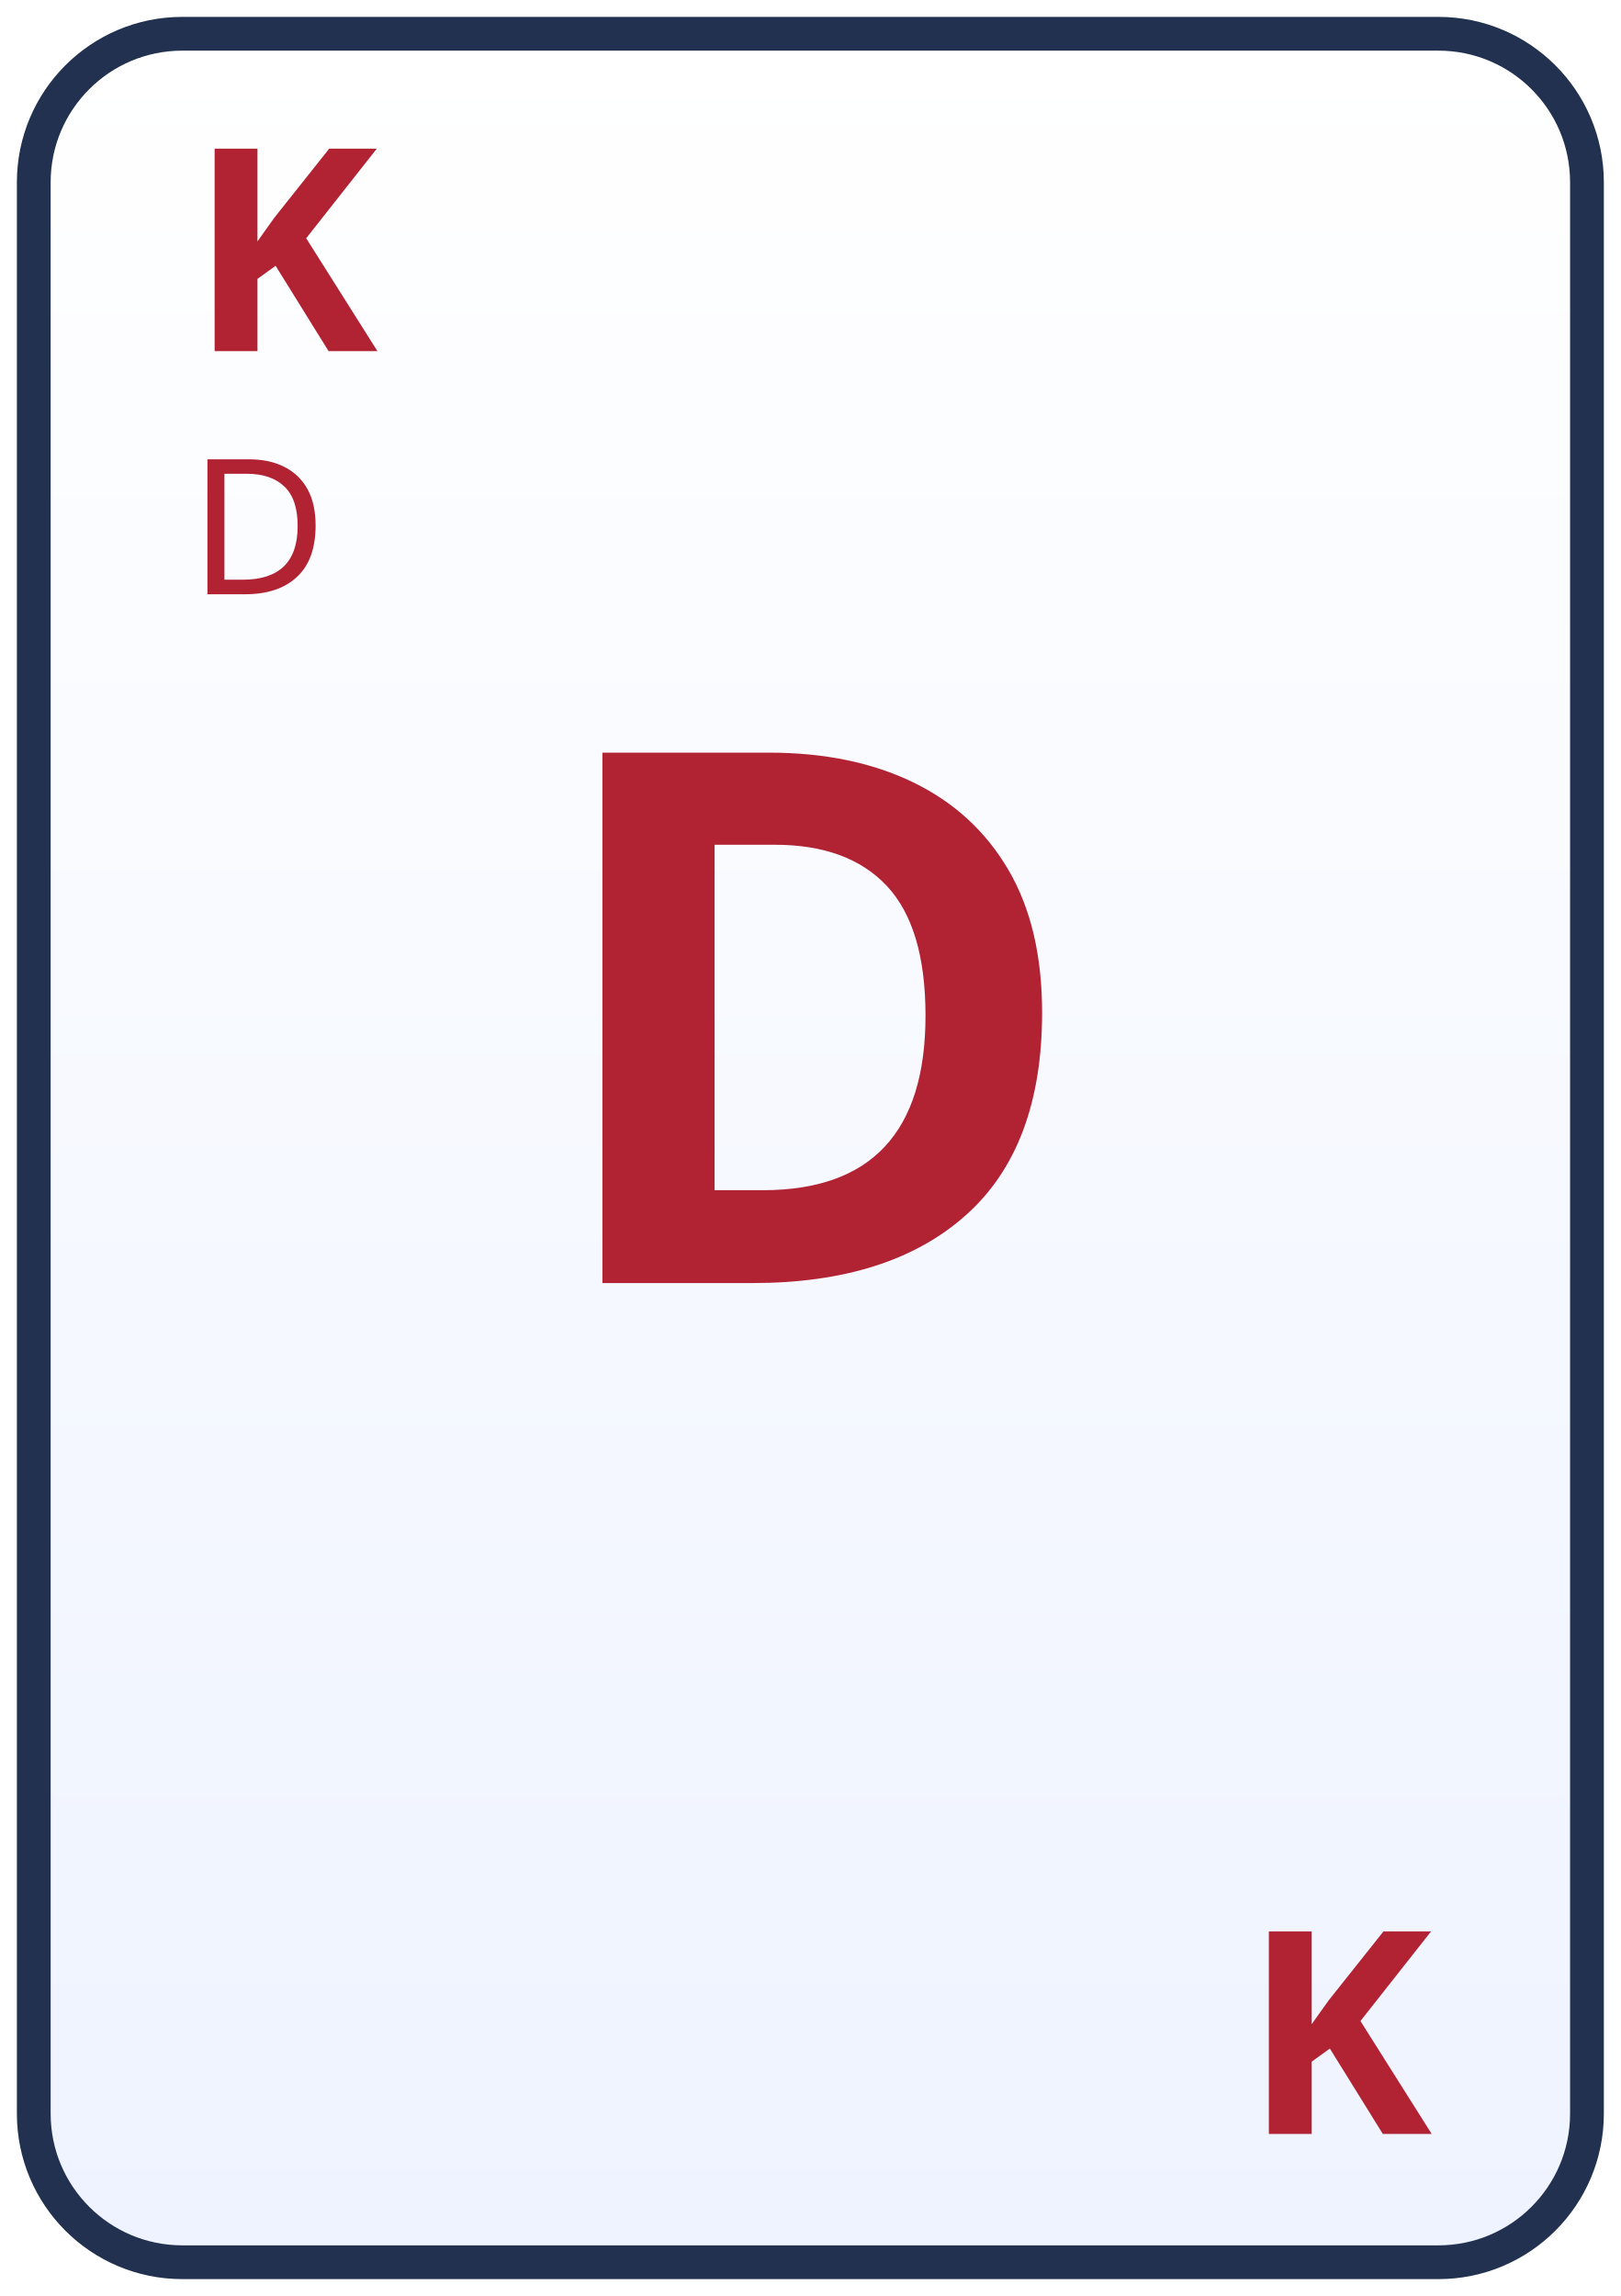
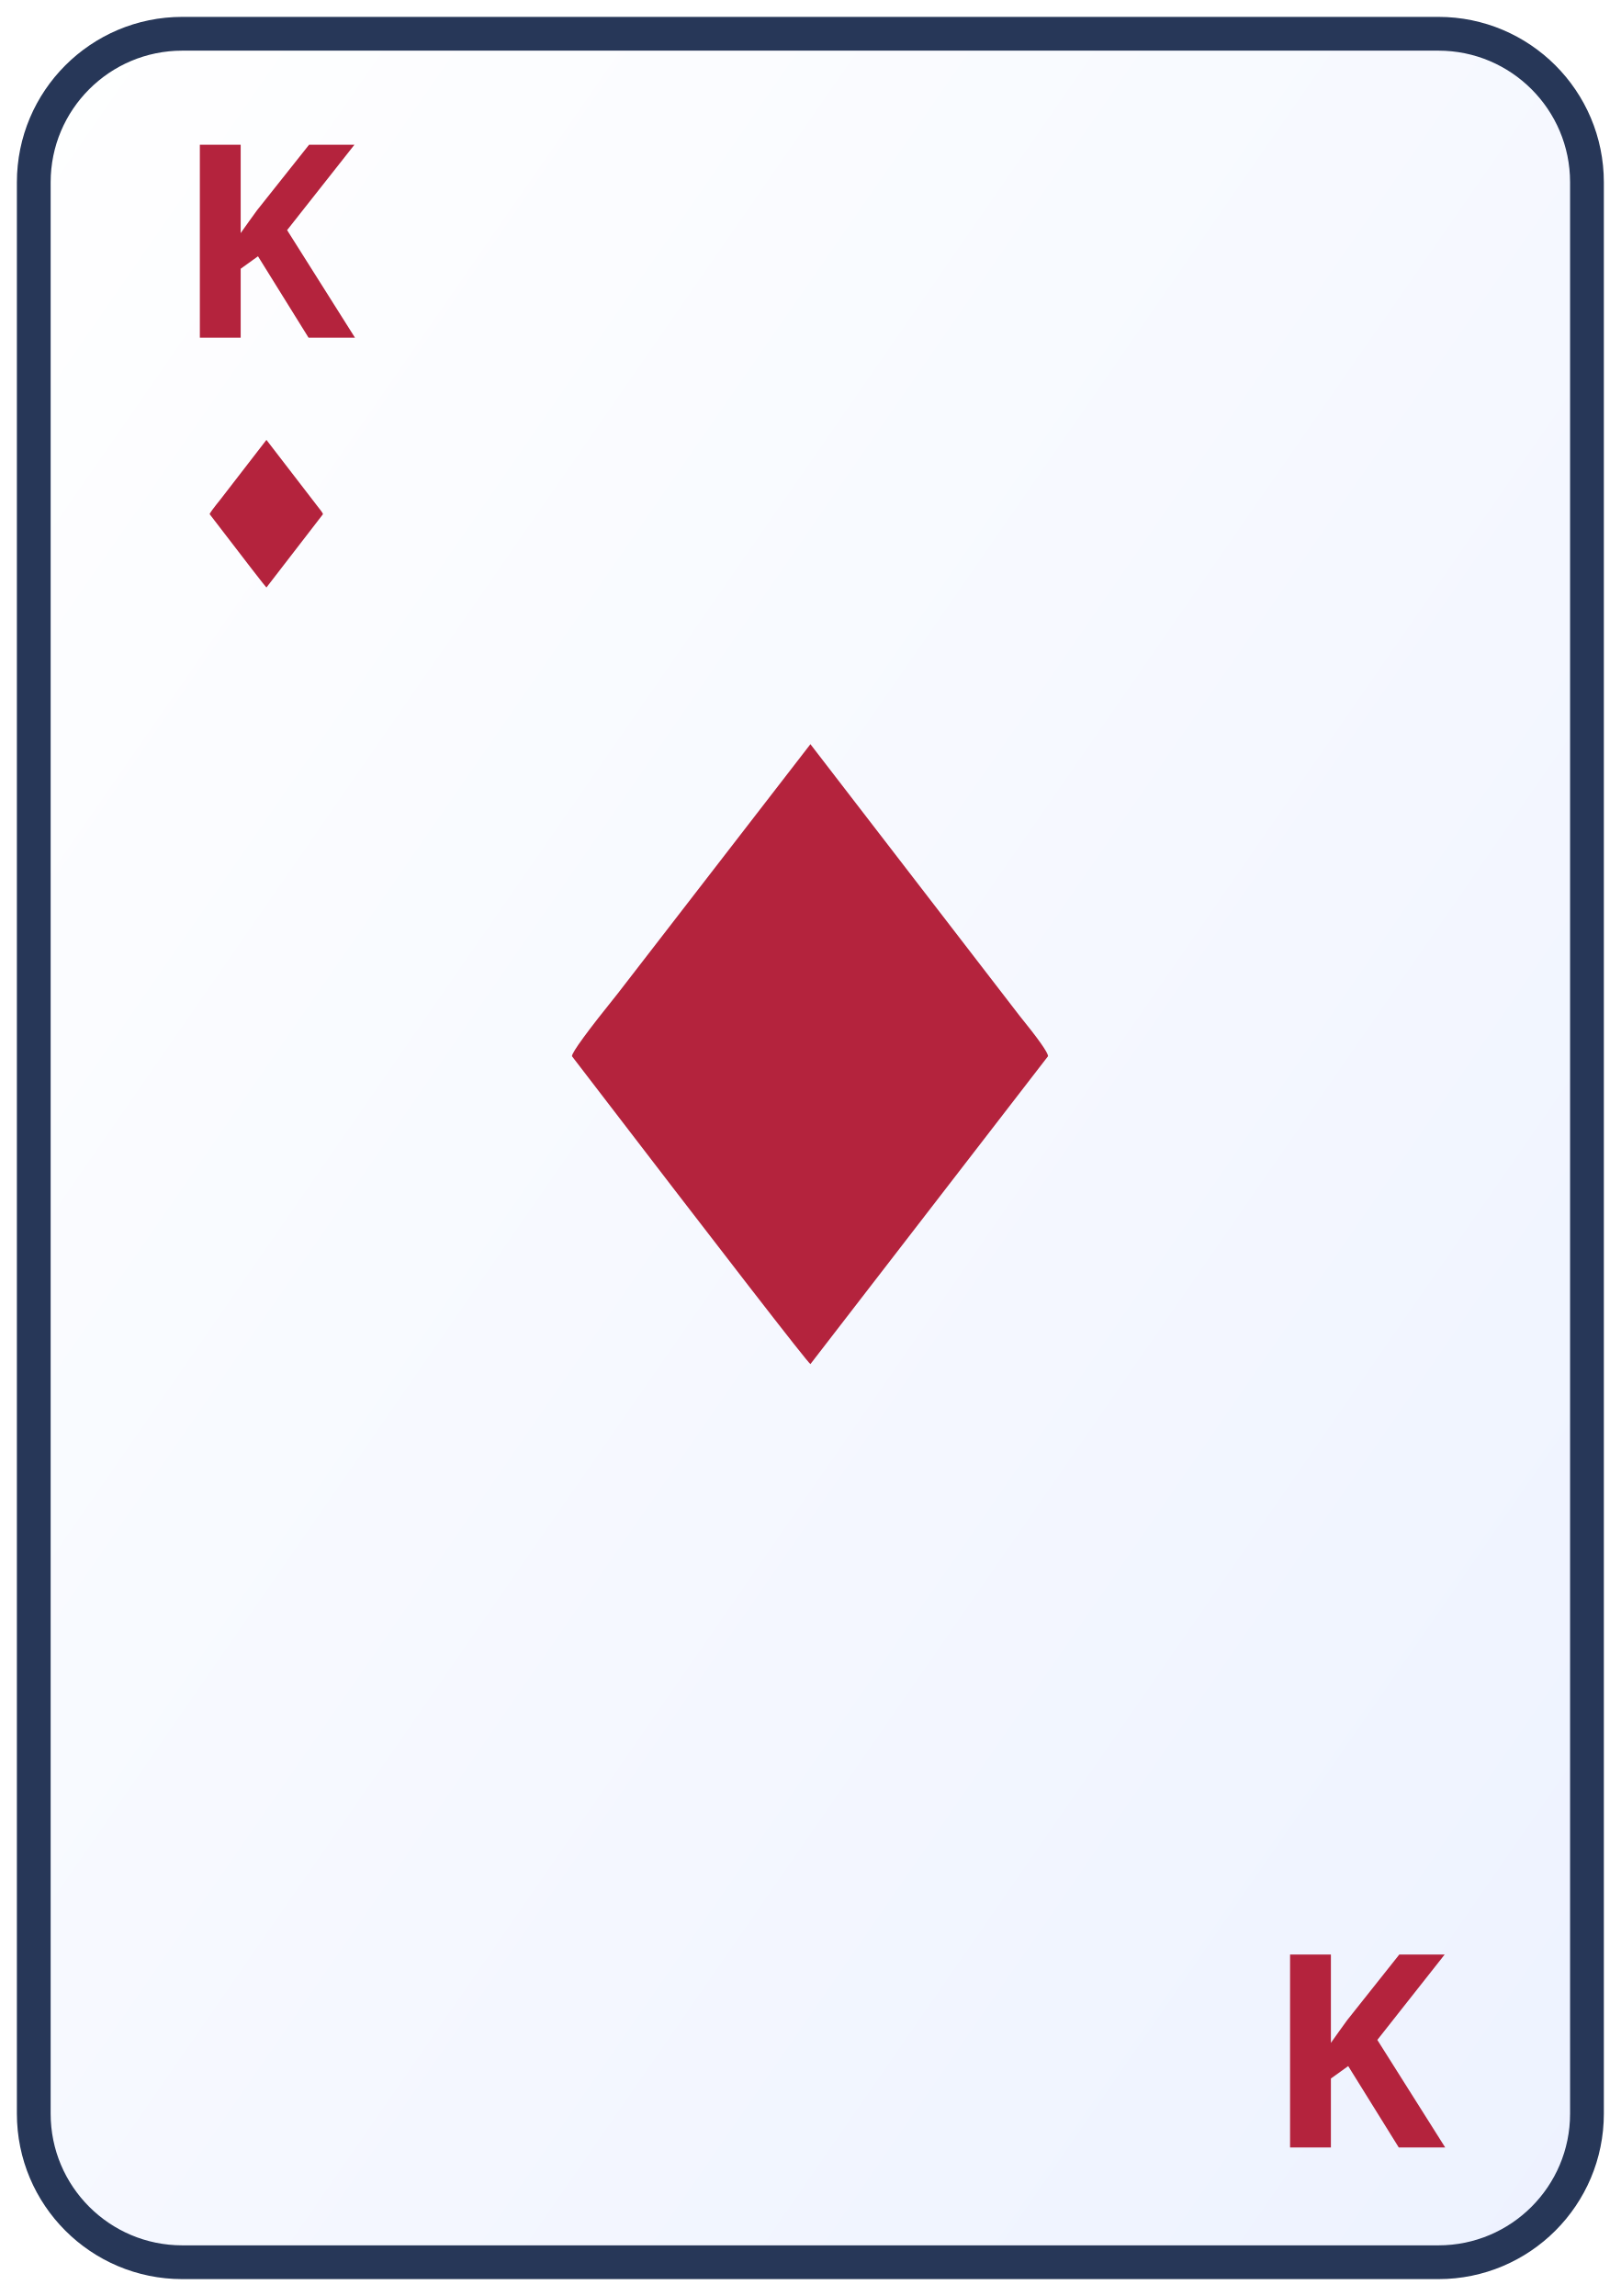
<svg xmlns="http://www.w3.org/2000/svg" viewBox="0 0 240 340" role="img" aria-label="KD">
  <defs>
-     <linearGradient id="cardFace" x1="0" y1="0" x2="0" y2="1">
+     <linearGradient id="face" x1="0" y1="0" x2="1" y2="1">
      <stop offset="0%" stop-color="#ffffff" />
-       <stop offset="100%" stop-color="#eef3ff" />
+       <stop offset="100%" stop-color="#edf2ff" />
    </linearGradient>
  </defs>
-   <rect x="5" y="5" width="230" height="330" rx="22" fill="url(#cardFace)" stroke="#22314f" stroke-width="5" />
-   <text x="28" y="52" font-size="42" font-family="Trebuchet MS, sans-serif" fill="#b12233" font-weight="700">K</text>
-   <text x="28" y="88" font-size="28" font-family="Trebuchet MS, sans-serif" fill="#b12233">D</text>
-   <text x="120" y="190" text-anchor="middle" font-size="110" font-family="Trebuchet MS, sans-serif" fill="#b12233" font-weight="700">D</text>
-   <text x="212" y="316" text-anchor="end" font-size="42" font-family="Trebuchet MS, sans-serif" fill="#b12233" font-weight="700">K</text>
+   <rect x="5" y="5" width="230" height="330" rx="22" fill="url(#face)" stroke="#273758" stroke-width="5" />
+   <text x="26" y="50" font-size="40" font-family="Trebuchet MS, sans-serif" fill="#b4233d" font-weight="700">K</text>
+   <text x="26" y="87" font-size="30" font-family="Trebuchet MS, sans-serif" fill="#b4233d" font-weight="700">♦</text>
+   <text x="120" y="202" text-anchor="middle" font-size="126" font-family="Trebuchet MS, sans-serif" fill="#b4233d" font-weight="700">♦</text>
+   <text x="214" y="318" text-anchor="end" font-size="40" font-family="Trebuchet MS, sans-serif" fill="#b4233d" font-weight="700">K</text>
</svg>
